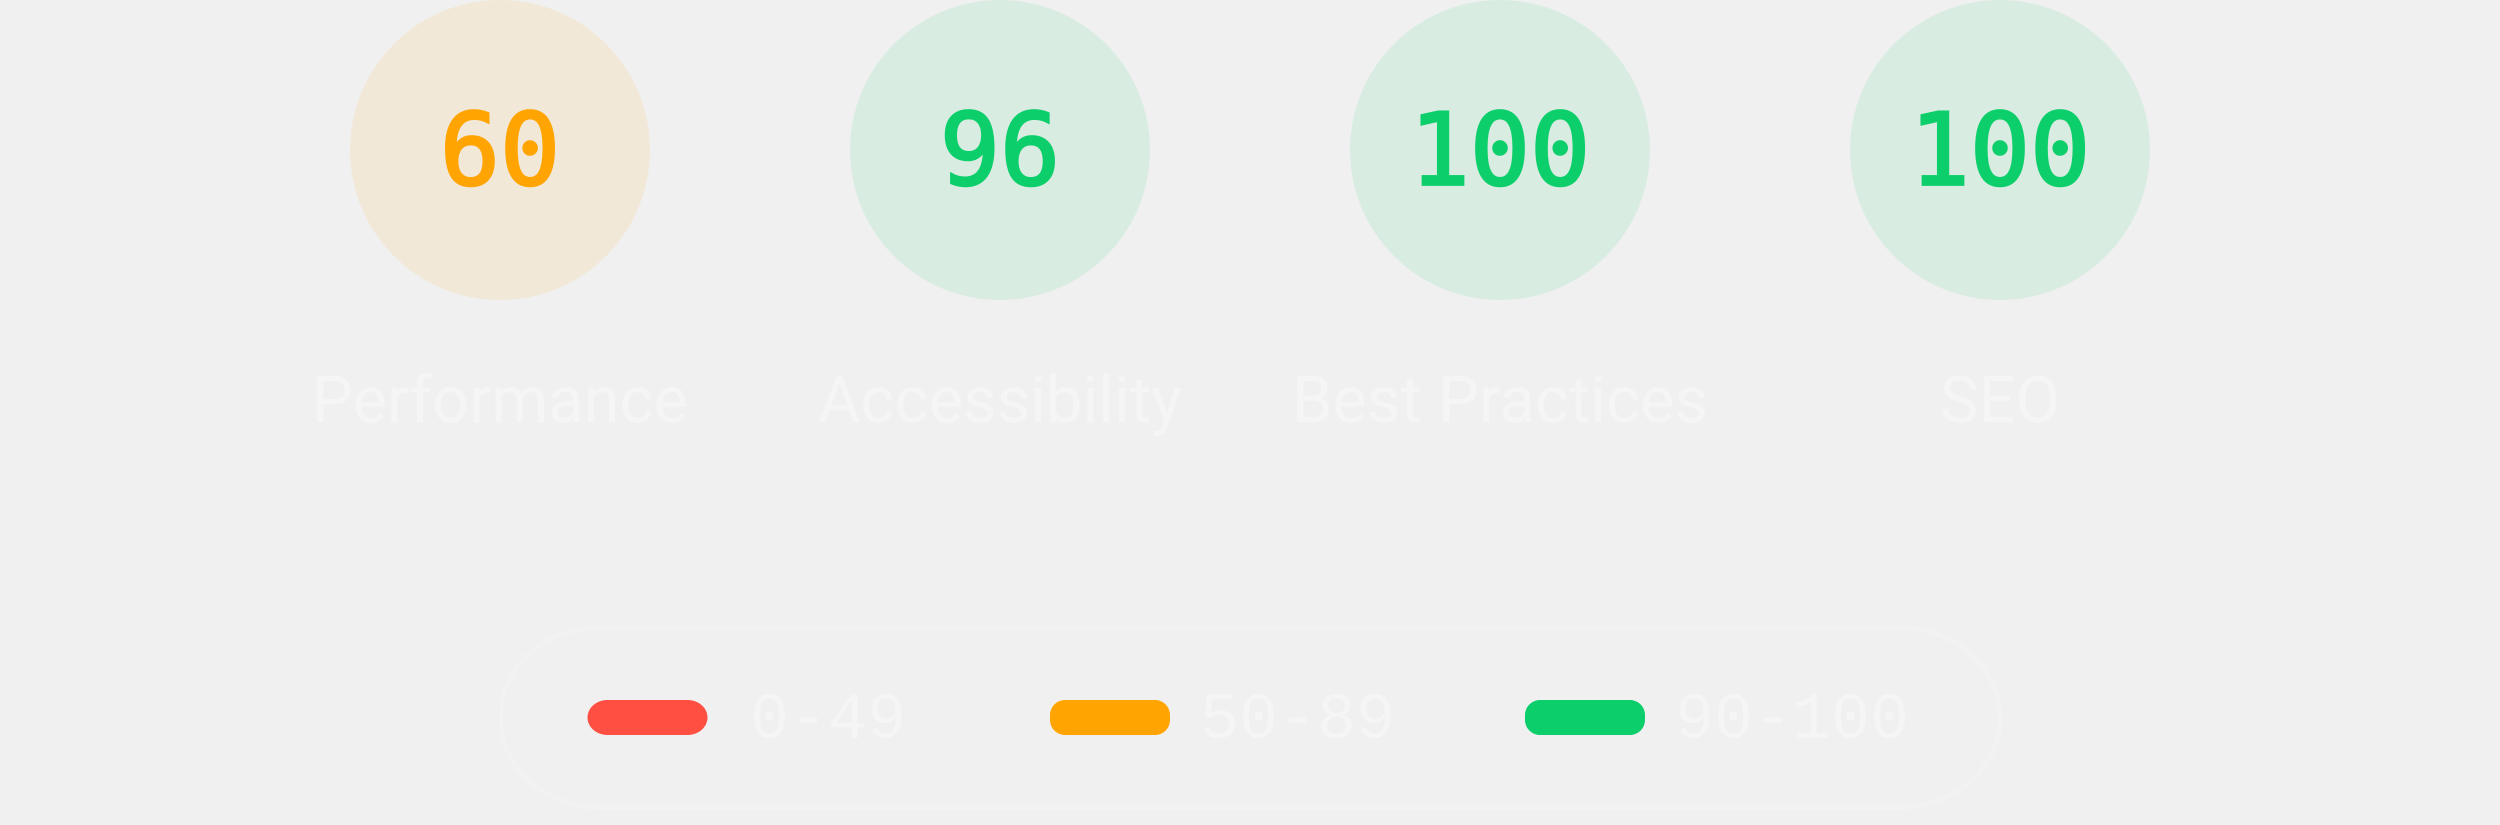
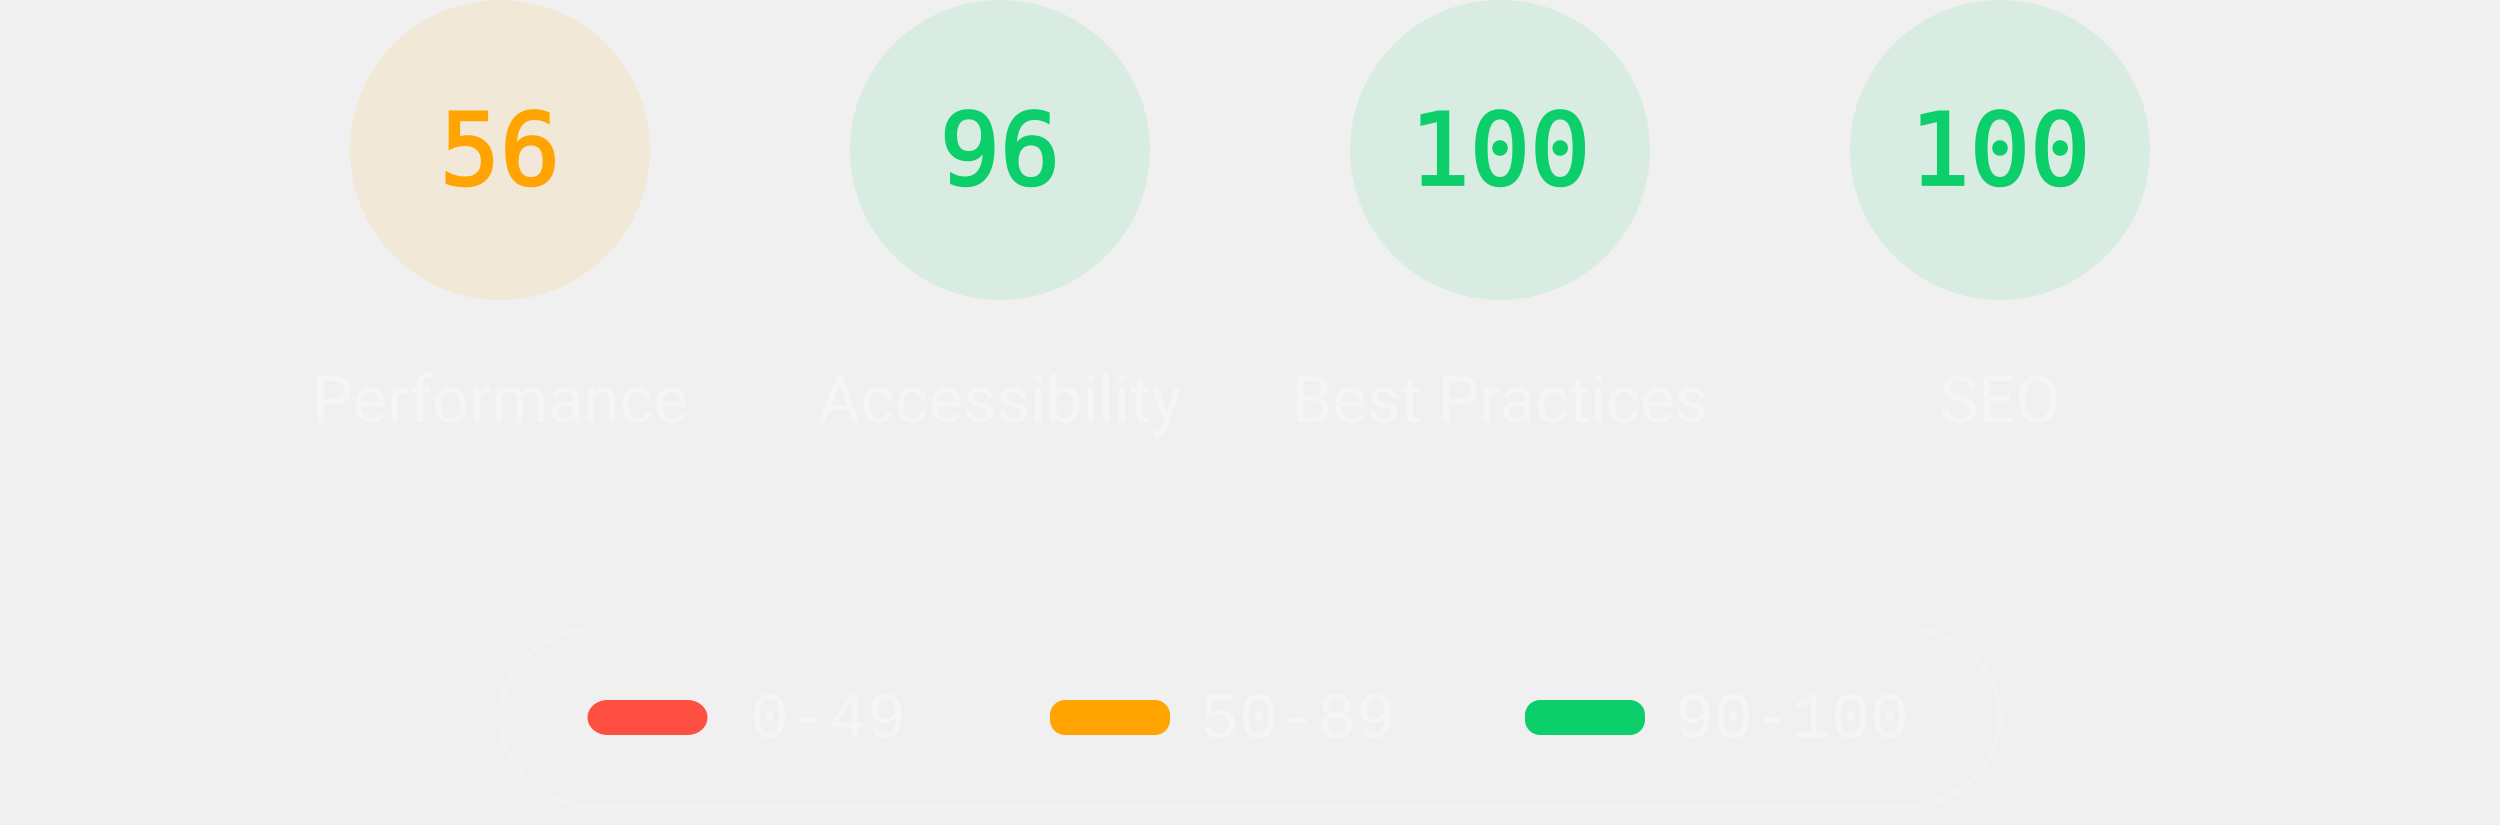
<svg xmlns="http://www.w3.org/2000/svg" class="theme--dark" fill="none" width="1000" height="330">
  <style>
			.gauge-base {
				opacity: 0.1
			}

			.gauge-arc {
				fill: none;
				animation-delay: 250ms;
				stroke-linecap: round;
				transform: rotate(-90deg);
				transform-origin: 100px 60px;
				animation: load-gauge 1s ease forwards
			}

			.guage-text {
				font-size: 40px;
				font-family: monospace;
				text-align: center
			}

			.guage-red {
				color: #ff4e42;
				fill: #ff4e42;
				stroke: #ff4e42
			}
			.guage-orange {
				color: #ffa400;
				fill: #ffa400;
				stroke: #ffa400
			}
			.guage-green {
				color: #0cce6b;
				fill: #0cce6b;
				stroke: #0cce6b
			}
			.theme--agnostic .guage-undefined {
				color: #5c5c5c;
				fill: #5c5c5c;
				stroke: #5c5c5c
			}
			.theme--light .guage-undefined {
				color: #1e1e1e;
				fill: #1e1e1e;
				stroke: #1e1e1e
			}
			.theme--dark .guage-undefined {
				color: #f5f5f5;
				fill: #f5f5f5;
				stroke: #f5f5f5
			}

			.guage-title {
				stroke: none;
				font-size: 26px;
				line-height: 26px;
				font-family: Roboto, Halvetica, Arial, sans-serif
			}
			.metric.guage-title {
				font-family: 'Courier New', Courier, monospace
			}
			.theme--agnostic .guage-title {
				color: #737373;
				fill: #737373
			}
			.theme--light .guage-title {
				color: #212121;
				fill: #212121
			}
			.theme--dark .guage-title {
				color: #f5f5f5;
				fill: #f5f5f5
			}

			@keyframes load-gauge {
				from {
					stroke-dasharray: 0 352.858
				}
			}
			.lh-gauge--pwa__disc {
				fill: #e0e0e0
			}
			.lh-gauge--pwa__logo {
				position: relative;
				fill: #b0b0b0
			}
			.lh-gauge--pwa__invisible {
				display: none
			}
			.lh-gauge--pwa__visible {
				display: inline
			}
			.guage-invisible {
				display: none
			}
			.lh-gauge--pwa__logo--primary-color {
				fill: #304ffe
			}
			.theme--agnostic .lh-gauge--pwa__logo--secondary-color {
				fill: #787878
			}
			.theme--light .lh-gauge--pwa__logo--secondary-color {
				fill: #3d3d3d
			}
			.theme--dark .lh-gauge--pwa__logo--secondary-color {
				fill: #d8b6b6
			}
			.theme--light #svg_2 {
				stroke: #00000022
			}
			.theme--agnostic #svg_2 {
				stroke: #616161
			}
			.theme--light #svg_2 {
				stroke: #00000022
			}
			.theme--dark #svg_2 {
				stroke: #f5f5f566
			}
		</style>
  <svg class="guage-div guage-perf guage-orange" viewBox="0 0 200 200" width="200" height="200" x="100" y="0">
    <circle class="gauge-base" r="56" cx="100" cy="60" stroke-width="8" />
-     <circle class="gauge-arc guage-arc-1" r="56" cx="100" cy="60" stroke-width="8" style="stroke-dasharray: 211.115, 351.858;" />
-     <text class="guage-text" x="100px" y="60px" alignment-baseline="central" dominant-baseline="central" text-anchor="middle">60</text>
+     <circle class="gauge-arc guage-arc-1" r="56" cx="100" cy="60" stroke-width="8" style="stroke-dasharray: 197.04, 351.858;" />
+     <text class="guage-text" x="100px" y="60px" alignment-baseline="central" dominant-baseline="central" text-anchor="middle">56</text>
    <text class="guage-title" x="100px" y="160px" alignment-baseline="central" dominant-baseline="central" text-anchor="middle">Performance</text>
  </svg>
  <svg class="guage-div guage-acc guage-green" viewBox="0 0 200 200" width="200" height="200" x="300" y="0">
    <circle class="gauge-base" r="56" cx="100" cy="60" stroke-width="8" />
    <circle class="gauge-arc guage-arc-2" r="56" cx="100" cy="60" stroke-width="8" style="stroke-dasharray: 337.784, 351.858;" />
    <text class="guage-text" x="100px" y="60px" alignment-baseline="central" dominant-baseline="central" text-anchor="middle">96</text>
    <text class="guage-title" x="100px" y="160px" alignment-baseline="central" dominant-baseline="central" text-anchor="middle">Accessibility</text>
  </svg>
  <svg class="guage-div guage-best guage-green" viewBox="0 0 200 200" width="200" height="200" x="500" y="0">
    <circle class="gauge-base" r="56" cx="100" cy="60" stroke-width="8" />
    <circle class="gauge-arc guage-arc-3" r="56" cx="100" cy="60" stroke-width="8" style="stroke-dasharray: 351.858, 351.858;" />
    <text class="guage-text" x="100px" y="60px" alignment-baseline="central" dominant-baseline="central" text-anchor="middle">100</text>
    <text class="guage-title" x="100px" y="160px" alignment-baseline="central" dominant-baseline="central" text-anchor="middle">Best Practices</text>
  </svg>
  <svg class="guage-div guage-seo guage-green" viewBox="0 0 200 200" width="200" height="200" x="700" y="0">
    <circle class="gauge-base" r="56" cx="100" cy="60" stroke-width="8" />
    <circle class="gauge-arc guage-arc-4" r="56" cx="100" cy="60" stroke-width="8" style="stroke-dasharray: 351.858, 351.858;" />
    <text class="guage-text" x="100px" y="60px" alignment-baseline="central" dominant-baseline="central" text-anchor="middle">100</text>
    <text class="guage-title" x="100px" y="160px" alignment-baseline="central" dominant-baseline="central" text-anchor="middle">SEO</text>
  </svg>
  <svg class="guage-div guage-pwa guage-invisible" viewBox="0 0 200 200" width="200" height="200" x="900" y="0">
    <svg viewBox="0 0 60 60" width="112" height="112" x="44" y="4">
      <defs>
        <linearGradient id="lh-gauge--pwa__check-circle__gradient-0" x1="50%" y1="0%" x2="50%" y2="100%">
          <stop stop-color="#00C852" offset="0%" />
          <stop stop-color="#009688" offset="100%" />
        </linearGradient>
        <linearGradient id="lh-gauge--pwa__installable__shadow-gradient-0" x1="76.056%" x2="24.111%" y1="82.995%" y2="24.735%">
          <stop stop-color="#A5D6A7" offset="0%" />
          <stop stop-color="#80CBC4" offset="100%" />
        </linearGradient>
        <linearGradient id="lh-gauge--pwa__fast-reliable__shadow-gradient-0" x1="76.056%" y1="82.995%" x2="25.678%" y2="26.493%">
          <stop stop-color="#64B5F6" offset="0%" />
          <stop stop-color="#2979FF" offset="100%" />
        </linearGradient>
        <g id="lh-gauge--pwa__fast-reliable-badge-0">
          <circle fill="#FFFFFF" cx="10" cy="10" r="10" />
          <path fill="#304FFE" d="M10 3.58l5.25 2.34v3.5c0 3.23-2.24 6.26-5.25 7-3.01-.74-5.25-3.77-5.25-7v-3.5L10 3.58zm-.47 10.74l2.76-4.83.03-.07c.04-.08 0-.24-.22-.24h-1.64l.47-3.26h-.47l-2.7 4.77c-.02.01.05-.1-.04.05-.09.16-.1.31.18.31h1.63l-.47 3.27h.47z" />
        </g>
        <g id="lh-gauge--pwa__installable-badge-0">
          <circle fill="#FFFFFF" cx="10" cy="10" r="10" />
          <path fill="#009688" d="M10 4.167A5.835 5.835 0 0 0 4.167 10 5.835 5.835 0 0 0 10 15.833 5.835 5.835 0 0 0 15.833 10 5.835 5.835 0 0 0 10 4.167zm2.917 6.416h-2.334v2.334H9.417v-2.334H7.083V9.417h2.334V7.083h1.166v2.334h2.334v1.166z" />
        </g>
      </defs>
      <g stroke="none" fill-rule="nonzero">
        <circle class="lh-gauge--pwa__disc" cx="30" cy="30" r="30" />
        <g class="lh-gauge--pwa__logo">
          <path d="M35.66 19.39l.7-1.75h2L37.4 15 38.6 12l3.4 9h-2.51l-.58-1.61z" />
          <path d="M33.52 21l3.65-9h-2.42l-2.5 5.82L30.5 12h-1.86l-1.9 5.82-1.35-2.65-1.21 3.72L25.4 21h2.38l1.72-5.2 1.64 5.2z" />
          <path fill-rule="nonzero" d="M20.3 17.91h1.48c.45 0 .85-.05 1.2-.15l.39-1.18 1.07-3.3a2.64 2.64 0 0 0-.28-.37c-.55-.6-1.36-.91-2.42-.91H18v9h2.3V17.9zm1.96-3.84c.22.22.33.5.33.87 0 .36-.1.65-.29.87-.2.23-.59.35-1.15.35h-.86v-2.41h.87c.52 0 .89.1 1.1.32z" />
        </g>
        <rect class="lh-gauge--pwa__component lh-gauge--pwa__na-line lh-gauge--pwa__invisible" fill="#FFFFFF" x="20" y="32" width="20" height="4" rx="2" />
        <g class="lh-gauge--pwa__component lh-gauge--pwa__fast-reliable-badge lh-gauge--pwa__invisible" transform="translate(20, 29)">
          <path fill="url(#lh-gauge--pwa__fast-reliable__shadow-gradient-0)" d="M33.63 19.49A30 30 0 0 1 16.2 30.36L3 17.14 17.14 3l16.49 16.49z" />
          <use href="#lh-gauge--pwa__fast-reliable-badge-0" />
        </g>
        <g class="lh-gauge--pwa__component lh-gauge--pwa__installable-badge lh-gauge--pwa__invisible" transform="translate(20, 29)">
          <path fill="url(#lh-gauge--pwa__installable__shadow-gradient-0)" d="M33.629 19.487c-4.272 5.453-10.391 9.39-17.415 10.869L3 17.142 17.142 3 33.63 19.487z" />
          <use href="#lh-gauge--pwa__installable-badge-0" />
        </g>
        <g class="lh-gauge--pwa__component lh-gauge--pwa__fast-reliable-installable-badges lh-gauge--pwa__invisible">
          <g transform="translate(8, 29)">
            <path fill="url(#lh-gauge--pwa__fast-reliable__shadow-gradient-0)" d="M16.321 30.463L3 17.143 17.142 3l22.365 22.365A29.864 29.864 0 0 1 22 31c-1.942 0-3.84-.184-5.679-.537z" />
            <use href="#lh-gauge--pwa__fast-reliable-badge-0" />
          </g>
          <g transform="translate(32, 29)">
            <path fill="url(#lh-gauge--pwa__installable__shadow-gradient-0)" d="M25.982 11.84a30.107 30.107 0 0 1-13.08 15.203L3 17.143 17.142 3l8.84 8.84z" />
            <use href="#lh-gauge--pwa__installable-badge-0" />
          </g>
        </g>
        <g class="lh-gauge--pwa__component lh-gauge--pwa__check-circle lh-gauge--pwa__invisible" transform="translate(18, 28)">
          <circle fill="#FFFFFF" cx="12" cy="12" r="12" />
          <path fill="url(#lh-gauge--pwa__check-circle__gradient-0)" d="M12 2a10 10 0 1 0 0 20 10 10 0 0 0 0-20zm-2 15l-5-5 1.41-1.41L10 14.17l7.59-7.59L19 8l-9 9z" />
        </g>
      </g>
    </svg>
    <text class="guage-title" y="160px" alignment-baseline="central" dominant-baseline="central" text-anchor="middle">
      <tspan x="100px" dy="-6px">Progressive</tspan>
      <tspan x="100px" dy="30px">Web App</tspan>
    </text>
  </svg>
  <svg width="604" height="76" x="200" y="250">
    <g>
      <rect fill="none" id="canvas_background" height="80" width="604" y="-1" x="-1" />
      <g display="none" overflow="visible" y="0" x="0" height="100%" width="100%" id="canvasGrid">
        <rect fill="url(#gridpattern)" stroke-width="0" y="0" x="0" height="100%" width="100%" />
      </g>
    </g>
    <g>
      <rect fill-opacity="0" stroke-width="2" rx="40" id="svg_2" height="72" width="600" y="1" x="0" fill="#000000" />
      <rect stroke="#000" rx="8" id="svg_3" height="14" width="48" y="30" x="35" stroke-opacity="null" stroke-width="0" fill="#ff4e42" />
      <rect stroke="#000" rx="6" id="svg_4" height="14" width="48" y="30" x="220" stroke-opacity="null" stroke-width="0" fill="#ffa400" />
      <rect stroke="#000" rx="6" id="svg_5" height="14" width="48" y="30" x="410" stroke-opacity="null" stroke-width="0" fill="#0cce6b" />
      <text class="metric guage-title" xml:space="preserve" text-anchor="start" font-size="26" id="svg_6" y="45" x="100" stroke-opacity="null" stroke-width="0" stroke="#000">0-49</text>
      <text class="metric guage-title" xml:space="preserve" text-anchor="start" font-size="26" id="svg_7" y="45" x="280" stroke-opacity="null" stroke-width="0" stroke="#000">50-89</text>
      <text class="metric guage-title" xml:space="preserve" text-anchor="start" font-size="26" id="svg_8" y="45" x="470" stroke-opacity="null" stroke-width="0" stroke="#000">90-100</text>
    </g>
  </svg>
</svg>
